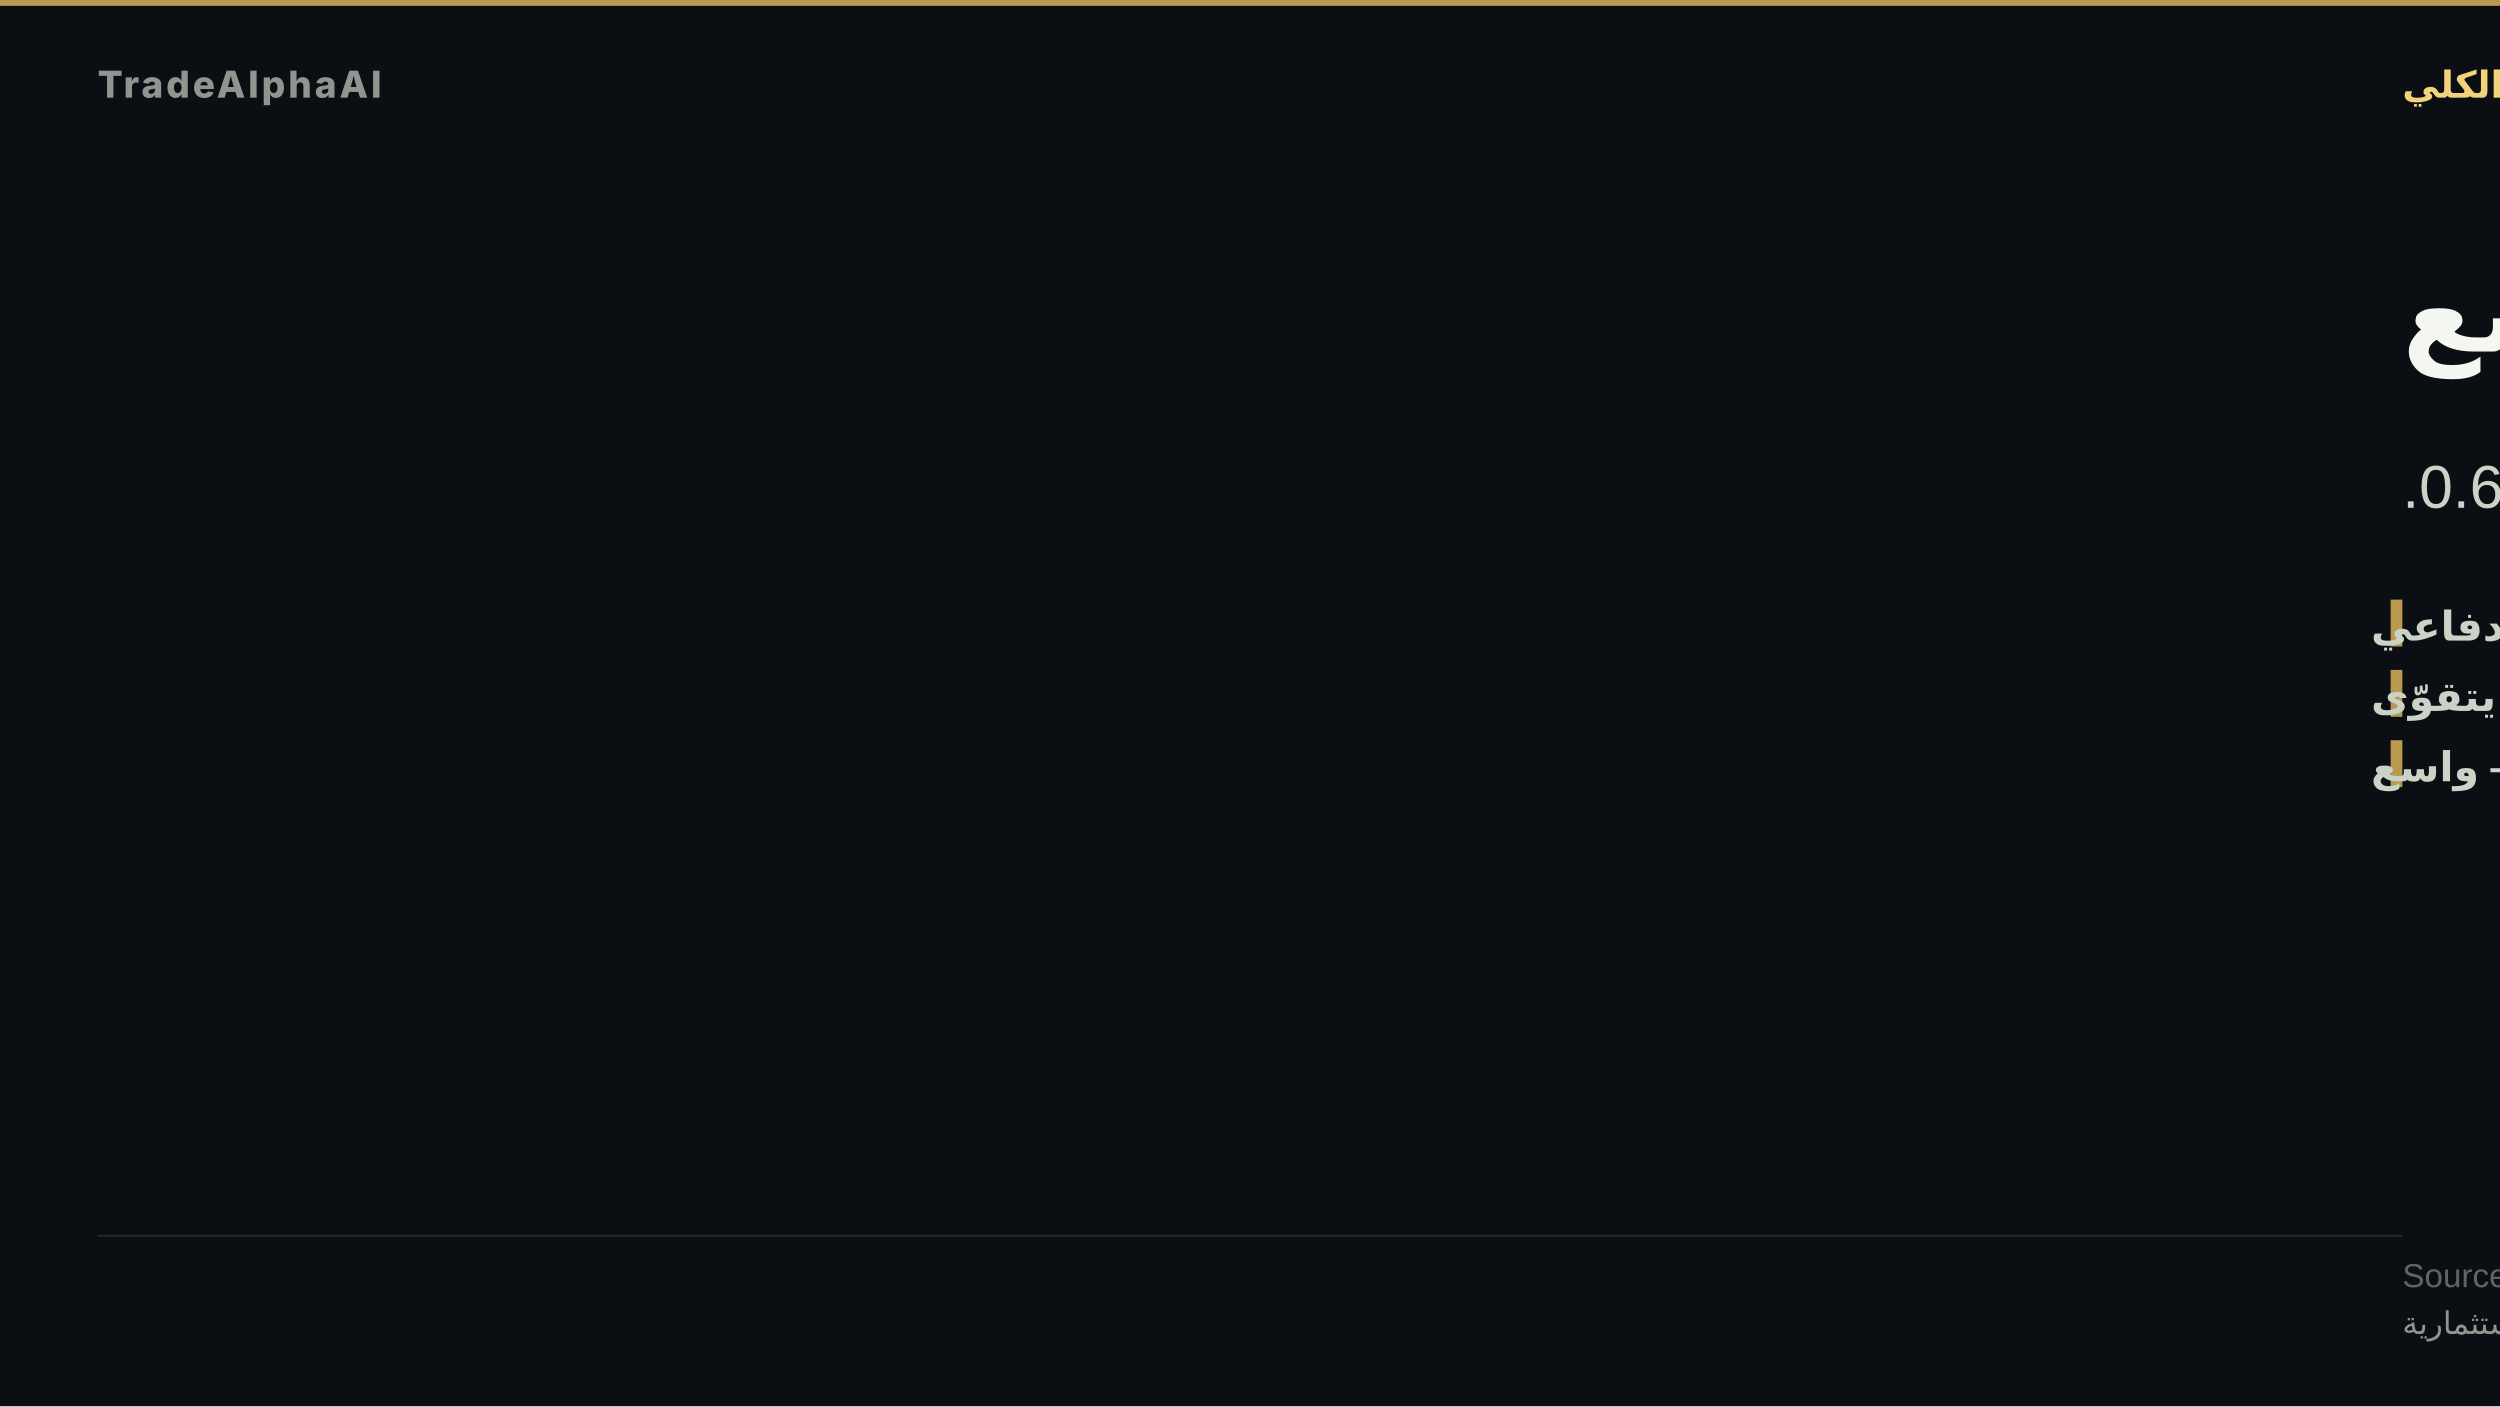
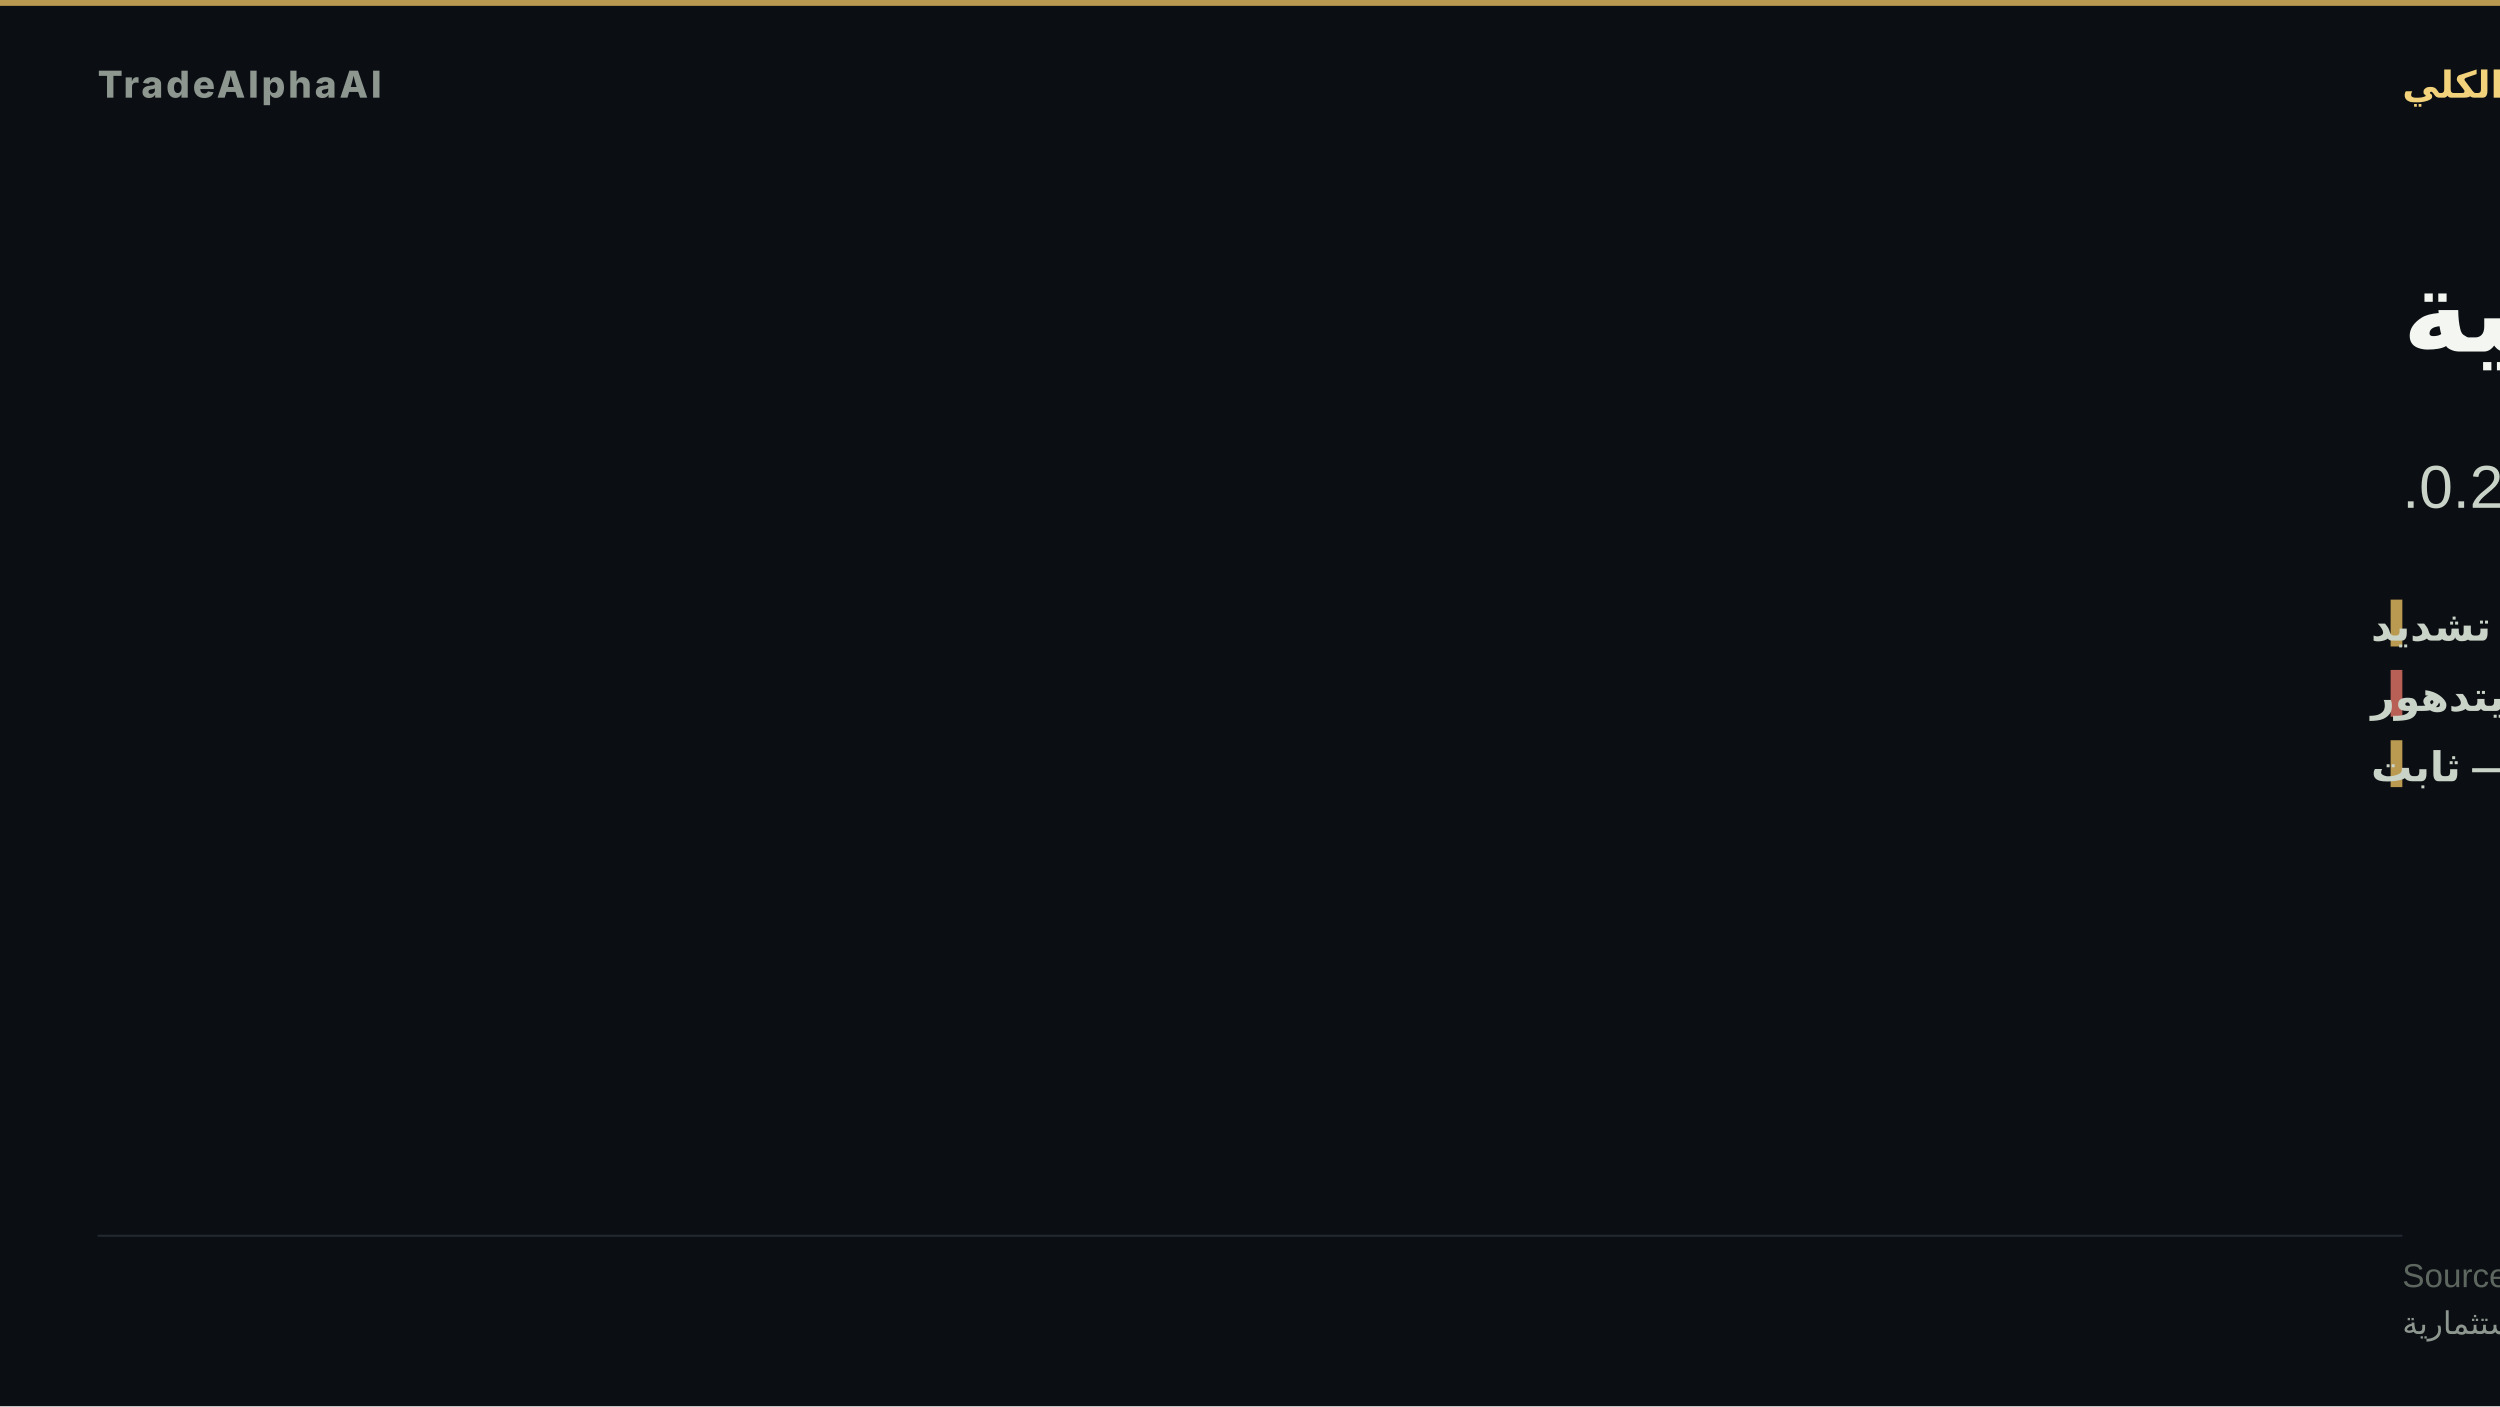
- <svg xmlns="http://www.w3.org/2000/svg" width="1280" height="720" viewBox="0 0 1280 720" role="img" aria-label="دعم مخاطر واسع">
+ <svg xmlns="http://www.w3.org/2000/svg" width="1280" height="720" viewBox="0 0 1280 720" role="img" aria-label="هشاشة كلية">
  <rect width="1280" height="720" fill="#0b0e13" />
  <rect x="0" y="0" width="1280" height="3" fill="#d8b15a" opacity="0.85" />
  <text x="50" y="50" font-family="'Inter','Segoe UI','Helvetica Neue',Arial,sans-serif" font-size="19" font-weight="800" letter-spacing="1.5" fill="#8d978f" text-anchor="start">TradeAlphaAI</text>
  <text x="1230" y="50" font-family="'Tajawal','Cairo','Segoe UI',Arial,sans-serif" font-size="19" font-weight="700" letter-spacing="0" fill="#f2d27b" text-anchor="end" direction="rtl">النظام الكلي</text>
-   <text x="1230" y="180" font-family="'Tajawal','Cairo','Segoe UI',Arial,sans-serif" font-size="58" font-weight="800" fill="#f4f7f1" text-anchor="end" direction="rtl">دعم مخاطر واسع</text>
-   <text x="1230" y="260" font-family="'Tajawal','Cairo','Segoe UI',Arial,sans-serif" font-size="31" font-weight="500" fill="#cad3c7" text-anchor="end" direction="rtl">سيولة طلب دفاعي · استقرار يتقوّى · اتساق 0.6.</text>
+   <text x="1230" y="180" font-family="'Tajawal','Cairo','Segoe UI',Arial,sans-serif" font-size="58" font-weight="800" fill="#f4f7f1" text-anchor="end" direction="rtl">هشاشة كلية</text>
+   <text x="1230" y="260" font-family="'Tajawal','Cairo','Segoe UI',Arial,sans-serif" font-size="31" font-weight="500" fill="#cad3c7" text-anchor="end" direction="rtl">سيولة تشديد · استقرار يتدهور · اتساق 0.2.</text>
  <rect x="1224" y="307" width="6" height="24" fill="#d8b15a" opacity="0.85" />
-   <text x="1214" y="328" font-family="'Tajawal','Cairo','Segoe UI',Arial,sans-serif" font-size="21" font-weight="600" fill="#cad3c7" text-anchor="end" direction="rtl">السيولة — طلب دفاعي</text>
-   <rect x="1224" y="343" width="6" height="24" fill="#d8b15a" opacity="0.85" />
-   <text x="1214" y="364" font-family="'Tajawal','Cairo','Segoe UI',Arial,sans-serif" font-size="21" font-weight="600" fill="#cad3c7" text-anchor="end" direction="rtl">الاستقرار — يتقوّى</text>
+   <text x="1214" y="328" font-family="'Tajawal','Cairo','Segoe UI',Arial,sans-serif" font-size="21" font-weight="600" fill="#cad3c7" text-anchor="end" direction="rtl">السيولة — تشديد</text>
+   <rect x="1224" y="343" width="6" height="24" fill="#d66e60" opacity="0.85" />
+   <text x="1214" y="364" font-family="'Tajawal','Cairo','Segoe UI',Arial,sans-serif" font-size="21" font-weight="600" fill="#cad3c7" text-anchor="end" direction="rtl">الاستقرار — يتدهور</text>
  <rect x="1224" y="379" width="6" height="24" fill="#d8b15a" opacity="0.85" />
-   <text x="1214" y="400" font-family="'Tajawal','Cairo','Segoe UI',Arial,sans-serif" font-size="21" font-weight="600" fill="#cad3c7" text-anchor="end" direction="rtl">الاتساع — واسع</text>
+   <text x="1214" y="400" font-family="'Tajawal','Cairo','Segoe UI',Arial,sans-serif" font-size="21" font-weight="600" fill="#cad3c7" text-anchor="end" direction="rtl">الاتساع — ثابت</text>
  <rect x="50" y="632.2" width="1180" height="1" fill="rgba(148,163,184,0.18)" />
  <text x="1230" y="659" font-family="'Tajawal','Cairo','Segoe UI',Arial,sans-serif" font-size="17" fill="#5d675f" text-anchor="end" direction="rtl">Source: TradeAlphaAI macro-reactions + liquidity-regime artifacts</text>
  <text x="1230" y="683" font-family="'Tajawal','Cairo','Segoe UI',Arial,sans-serif" font-size="16" fill="#8d978f" text-anchor="end" direction="rtl">استخبارات سوق تعليمية — ليست نصيحة استثمارية</text>
</svg>
